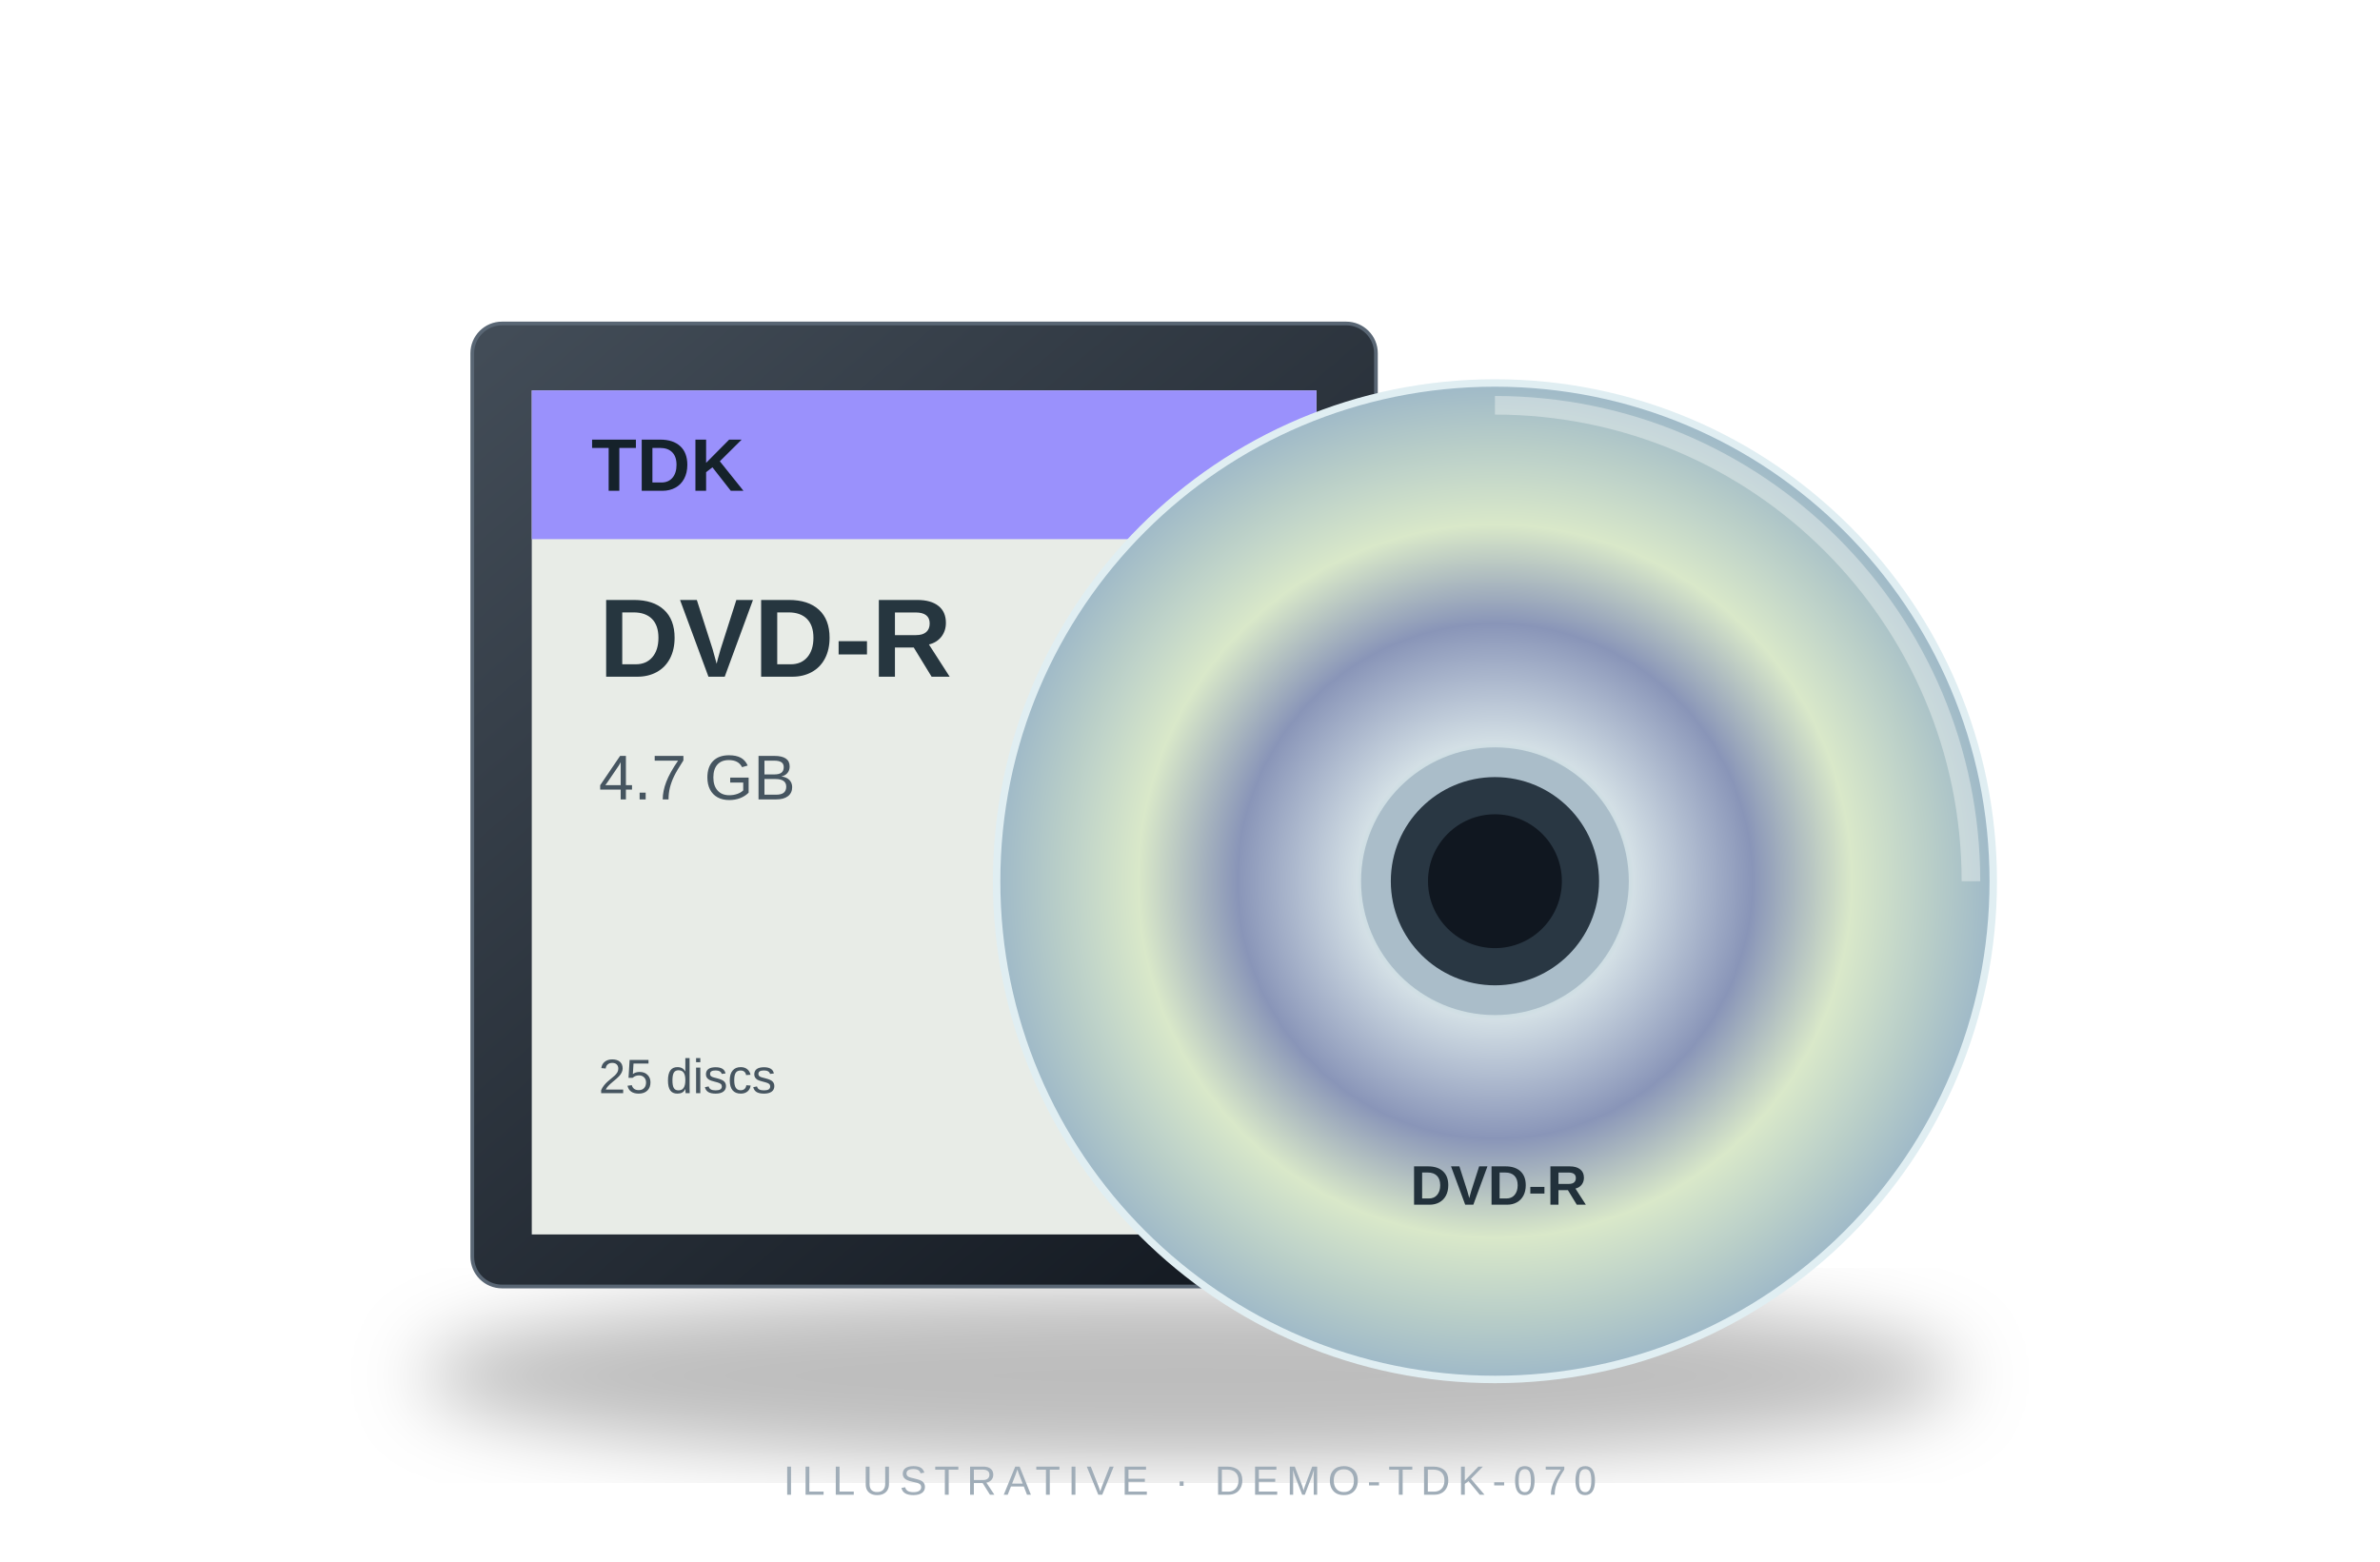
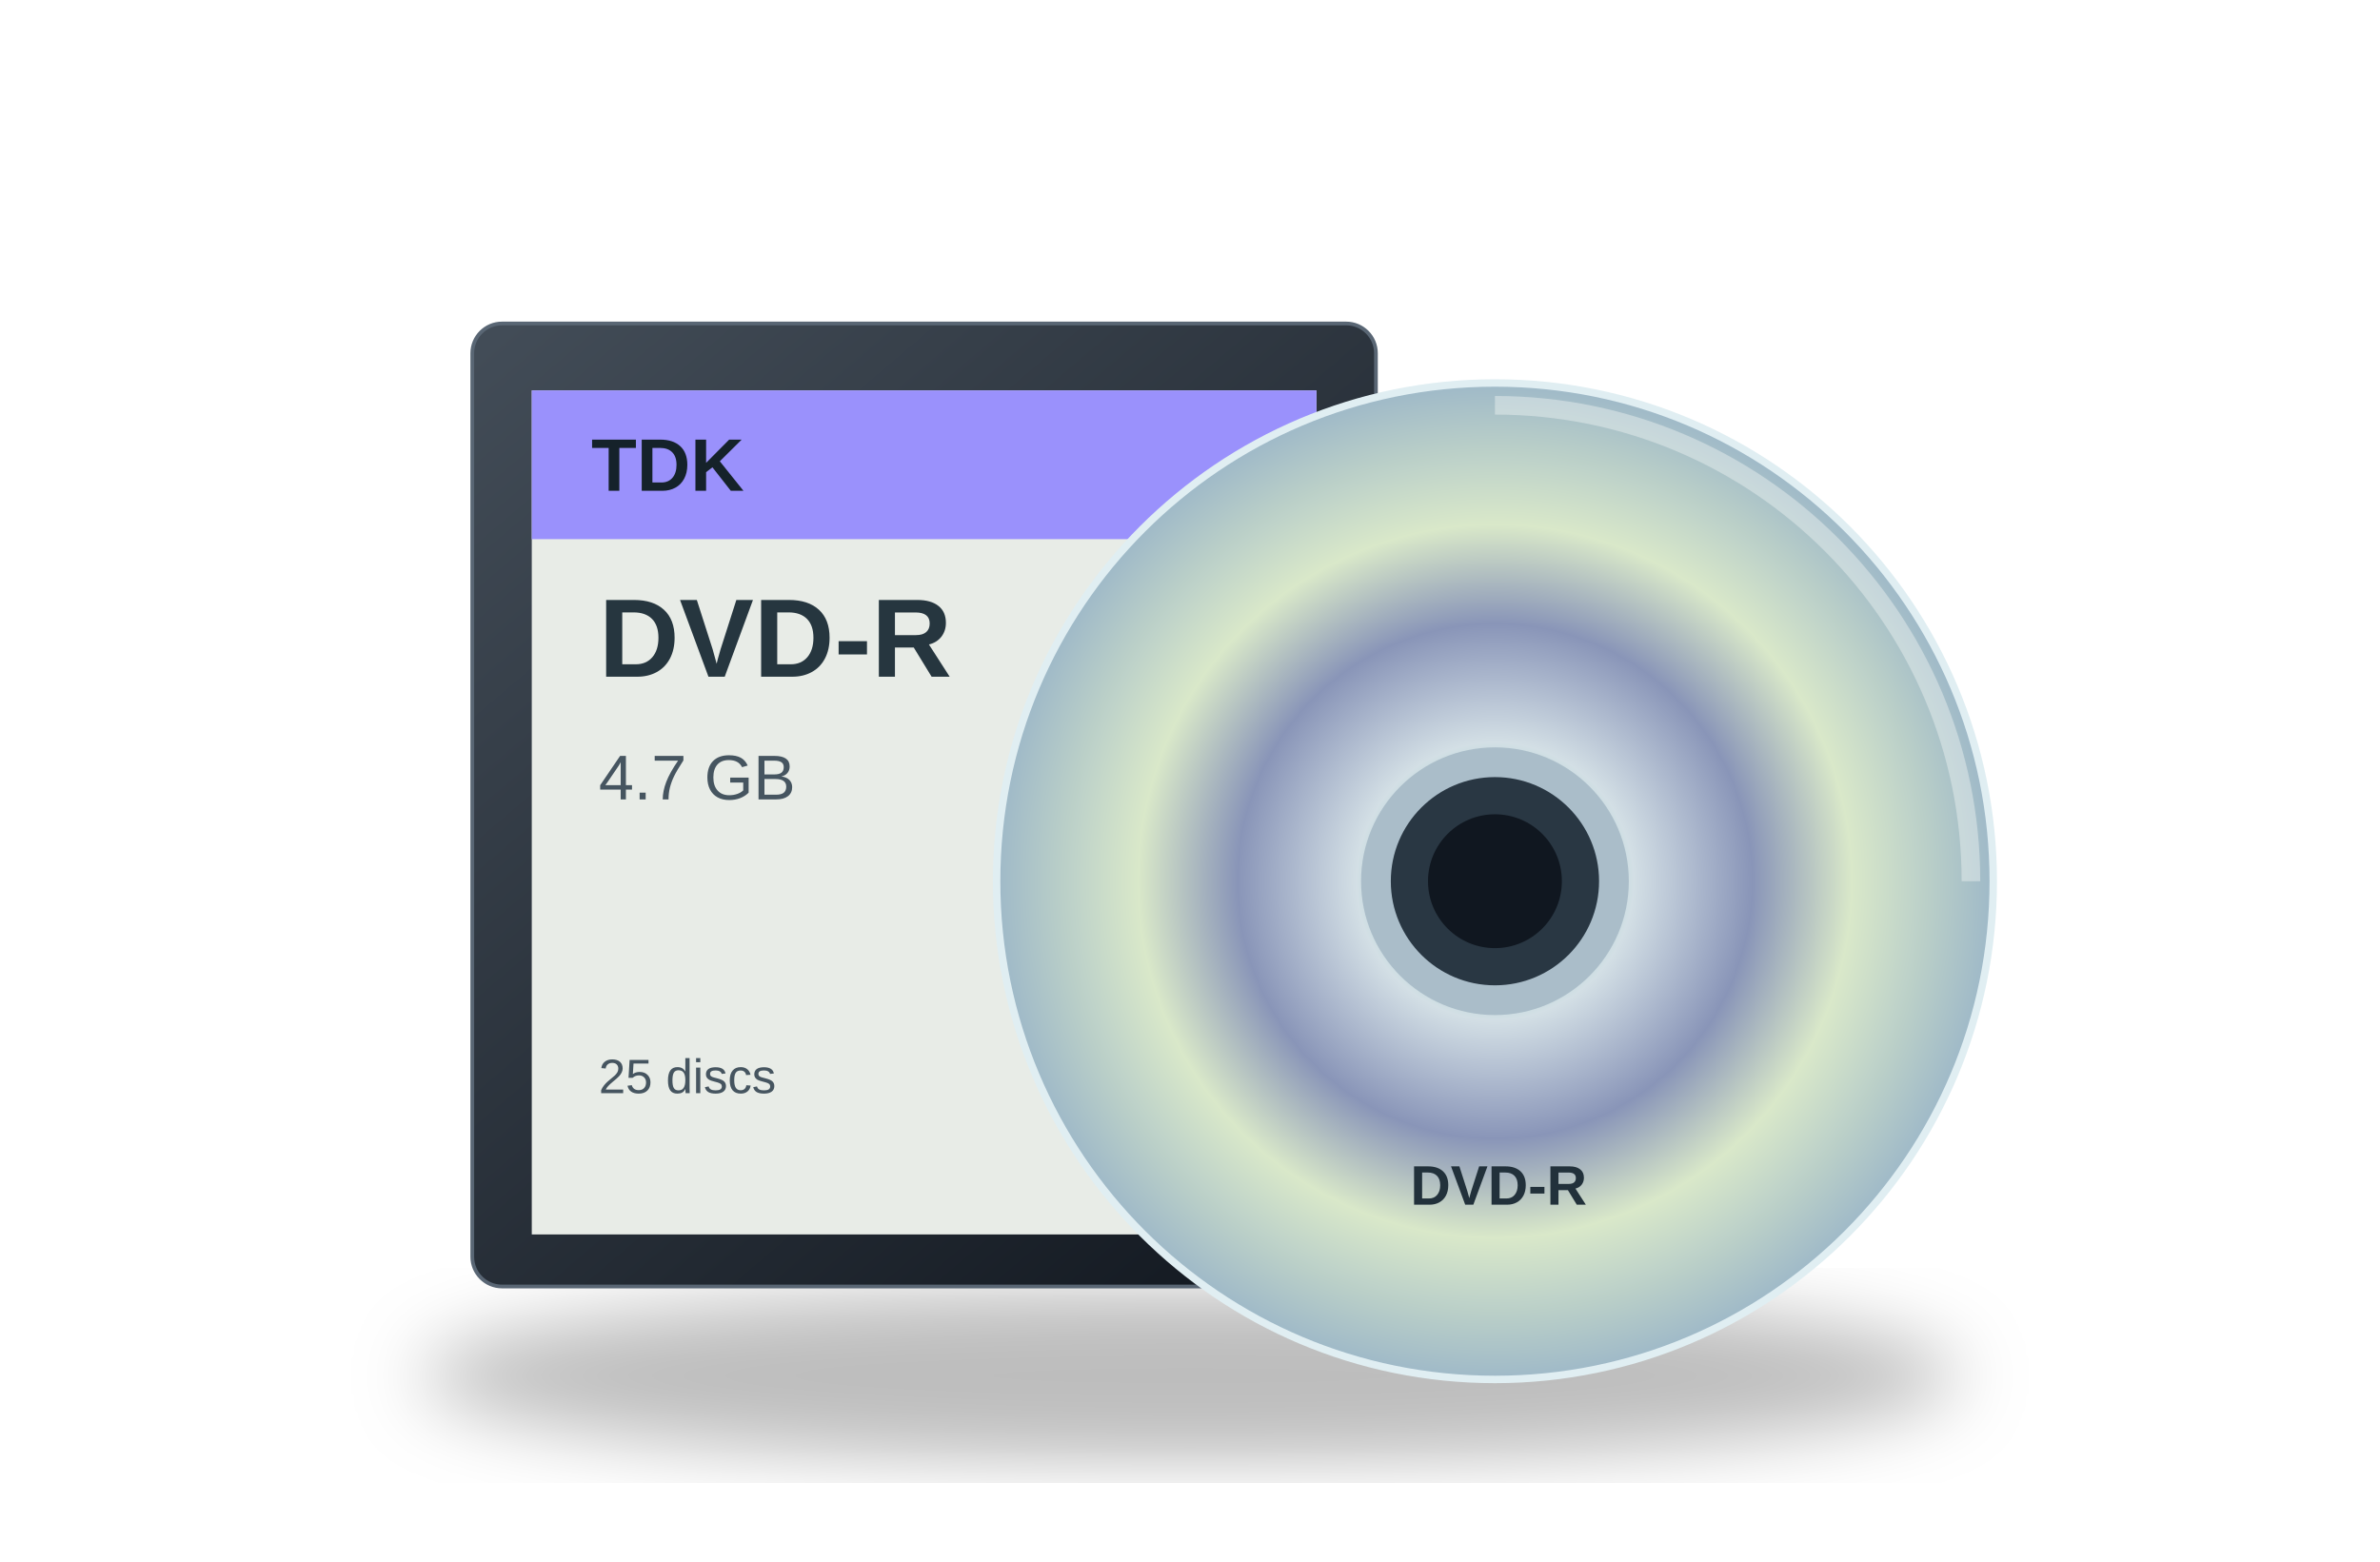
<svg xmlns="http://www.w3.org/2000/svg" width="640" height="420" viewBox="0 0 640 420" role="img" font-family="Arial,Helvetica,sans-serif">
  <defs>
    <linearGradient id="shell" x2=".8" y2="1">
      <stop stop-color="#434d58" />
      <stop offset="1" stop-color="#151b23" />
    </linearGradient>
    <linearGradient id="metal" x2="1" y2="1">
      <stop stop-color="#d6e1e7" />
      <stop offset=".3" stop-color="#798a9b" />
      <stop offset=".65" stop-color="#d6e4e5" />
      <stop offset="1" stop-color="#546778" />
    </linearGradient>
    <radialGradient id="disc">
      <stop offset=".15" stop-color="#101820" />
      <stop offset=".17" stop-color="#a0d6d0" />
      <stop offset=".28" stop-color="#d3dfe5" />
      <stop offset=".52" stop-color="#8995b8" />
      <stop offset=".72" stop-color="#d9e8c9" />
      <stop offset="1" stop-color="#a0bac8" />
    </radialGradient>
    <filter id="shadow">
      <feGaussianBlur stdDeviation="10" />
    </filter>
  </defs>
  <ellipse cx="320" cy="370" rx="207" ry="24" fill="#000" opacity=".26" filter="url(#shadow)" />
  <g transform="translate(21 12)">
    <rect x="106" y="75" width="243" height="259" rx="8" fill="url(#shell)" stroke="#596674" />
    <rect x="122" y="93" width="211" height="227" fill="#e8ece7" />
    <rect x="122" y="93" width="211" height="40" fill="#9a91fc" />
    <text x="138" y="120" fill="#15222a" font-size="20" font-weight="700">TDK</text>
    <text x="140" y="170" fill="#26363f" font-size="30" font-weight="700">DVD-R</text>
    <text x="140" y="203" fill="#465560" font-size="17">4.7 GB</text>
    <text x="140" y="282" fill="#465560" font-size="13">25 discs</text>
    <circle cx="381" cy="225" r="134" fill="url(#disc)" stroke="#e0eef2" stroke-width="2" />
    <circle cx="381" cy="225" r="32" fill="#293743" stroke="#aabdc9" stroke-width="8" />
    <circle cx="381" cy="225" r="18" fill="#101720" />
    <path d="M381 97A128 128 0 0 1 509 225" fill="none" stroke="#f4f7f5" opacity=".42" stroke-width="5" />
    <text x="382" y="312" fill="#22313b" text-anchor="middle" font-size="15" font-weight="700">DVD-R</text>
  </g>
-   <text x="320" y="402" text-anchor="middle" font-family="Arial,sans-serif" fill="#a0adb8" font-size="11" letter-spacing="2">ILLUSTRATIVE · DEMO-TDK-070</text>
</svg>
